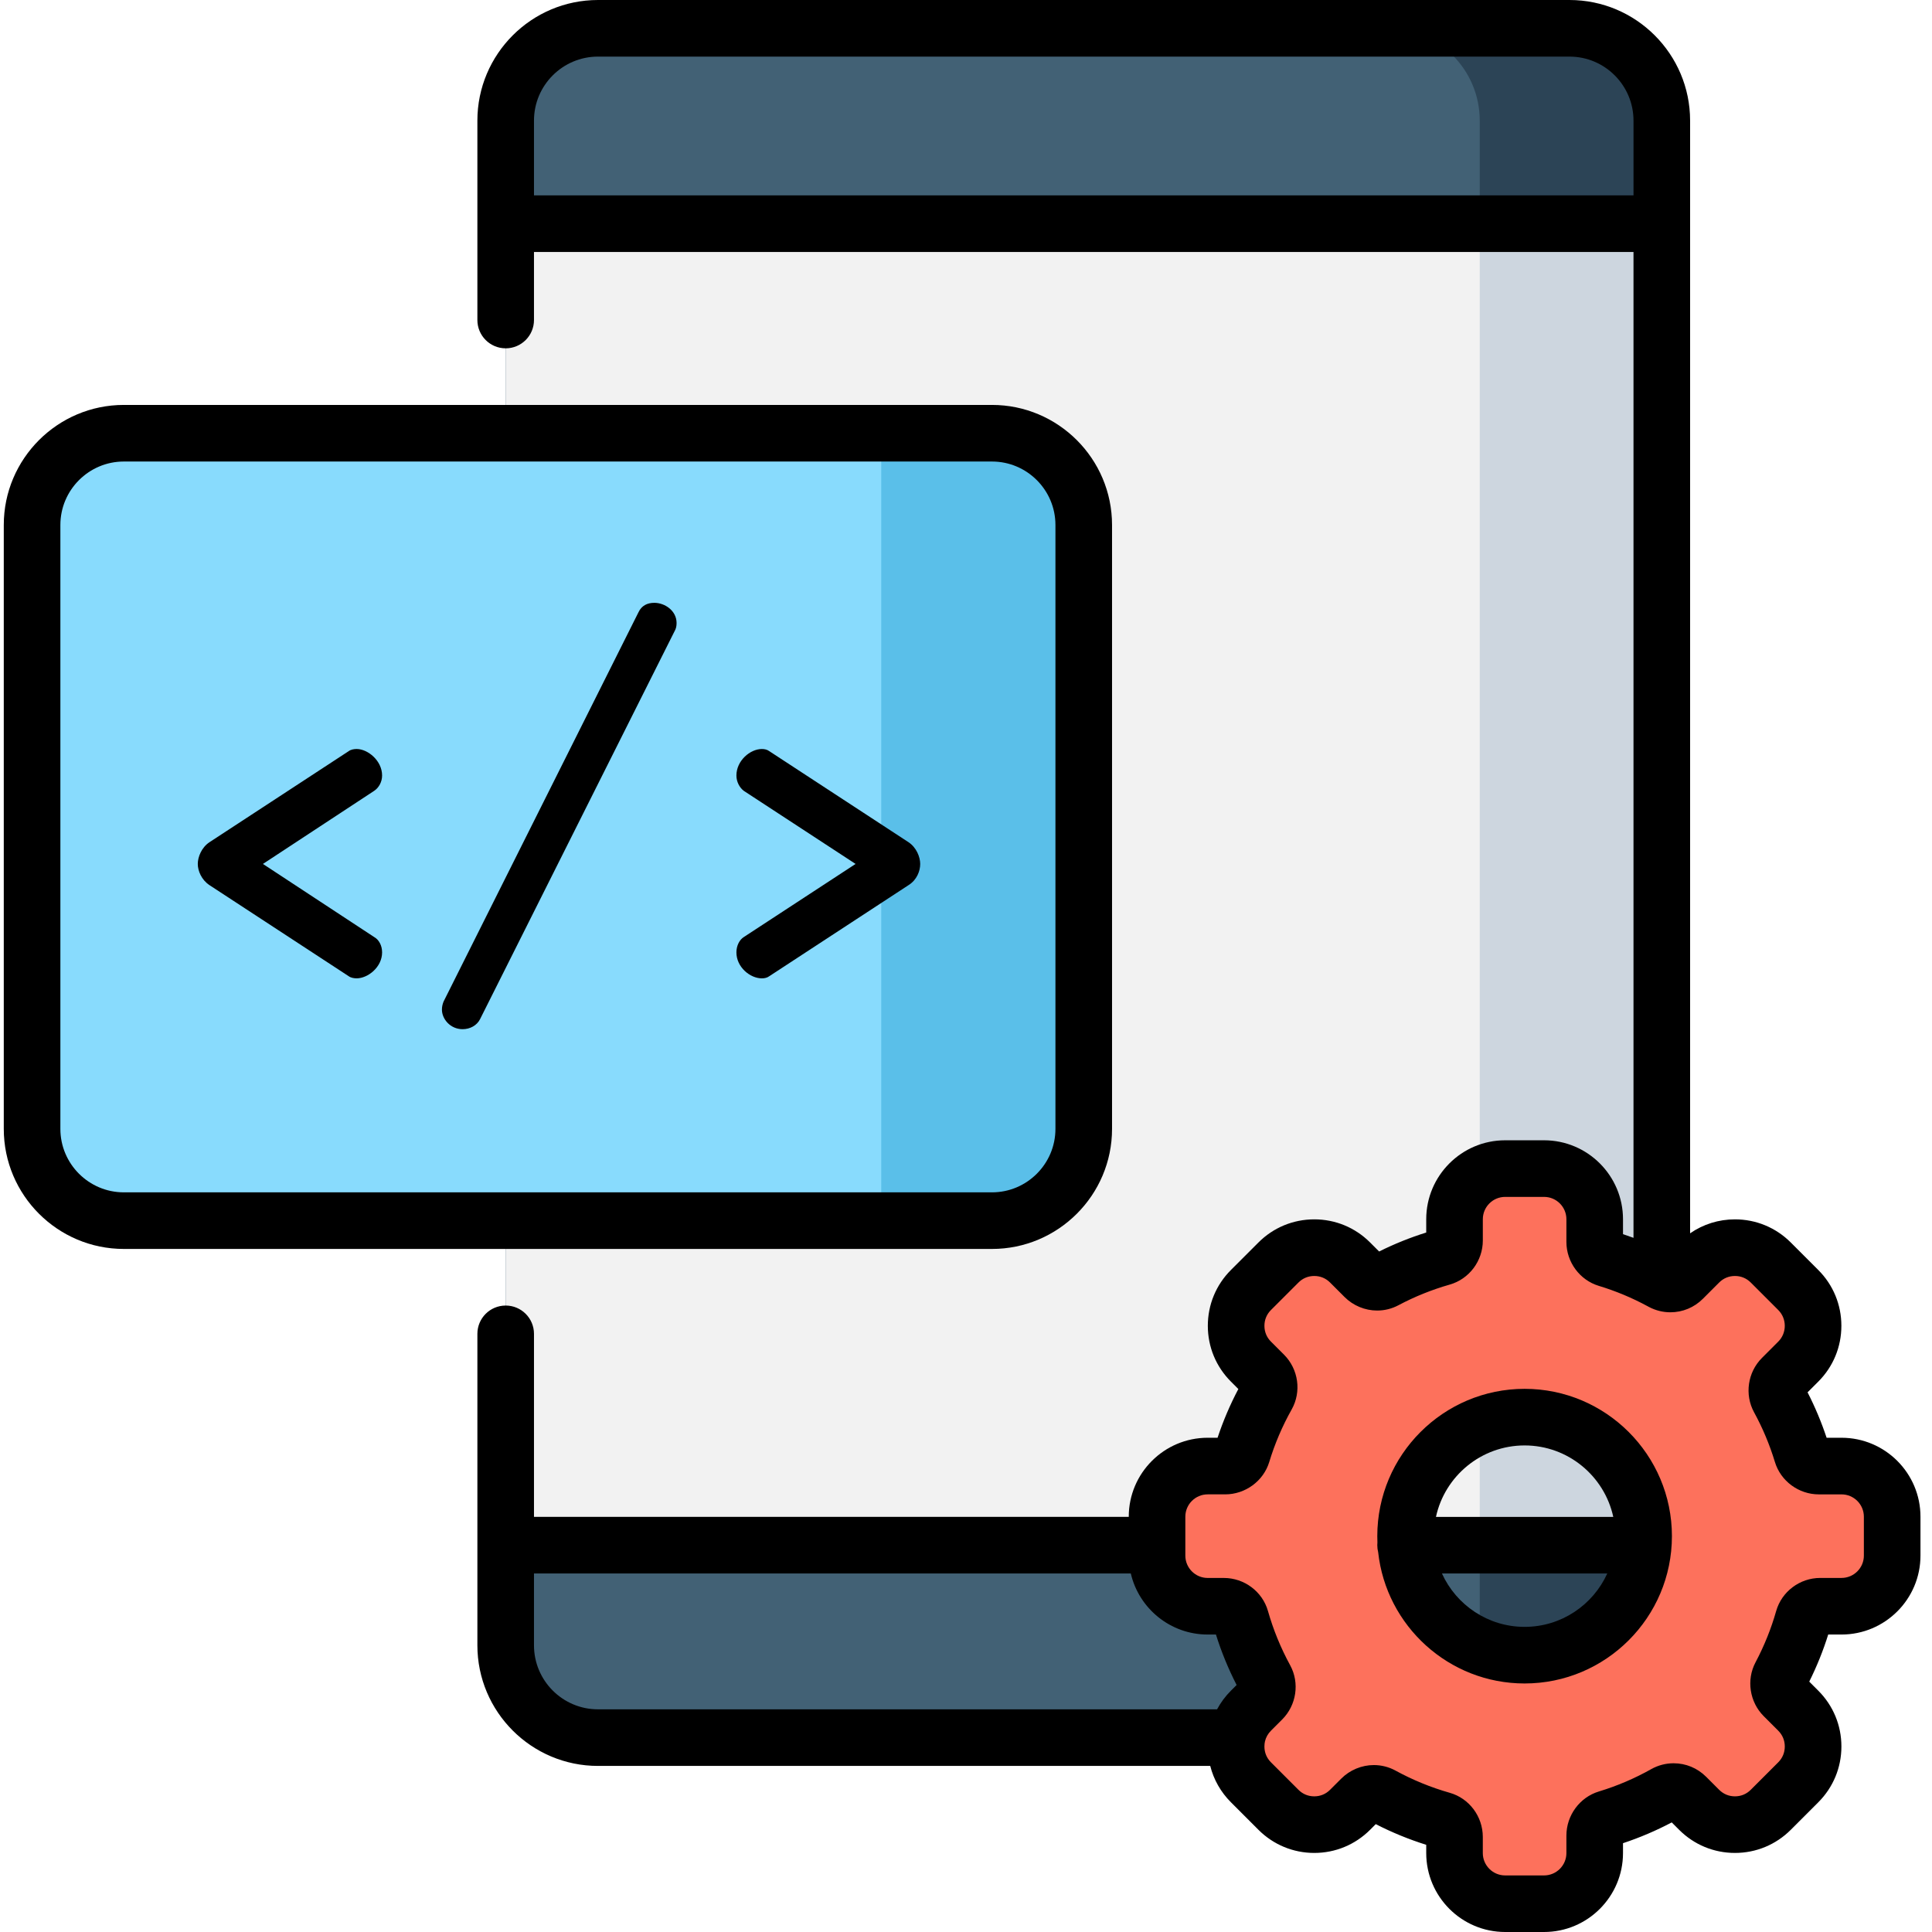
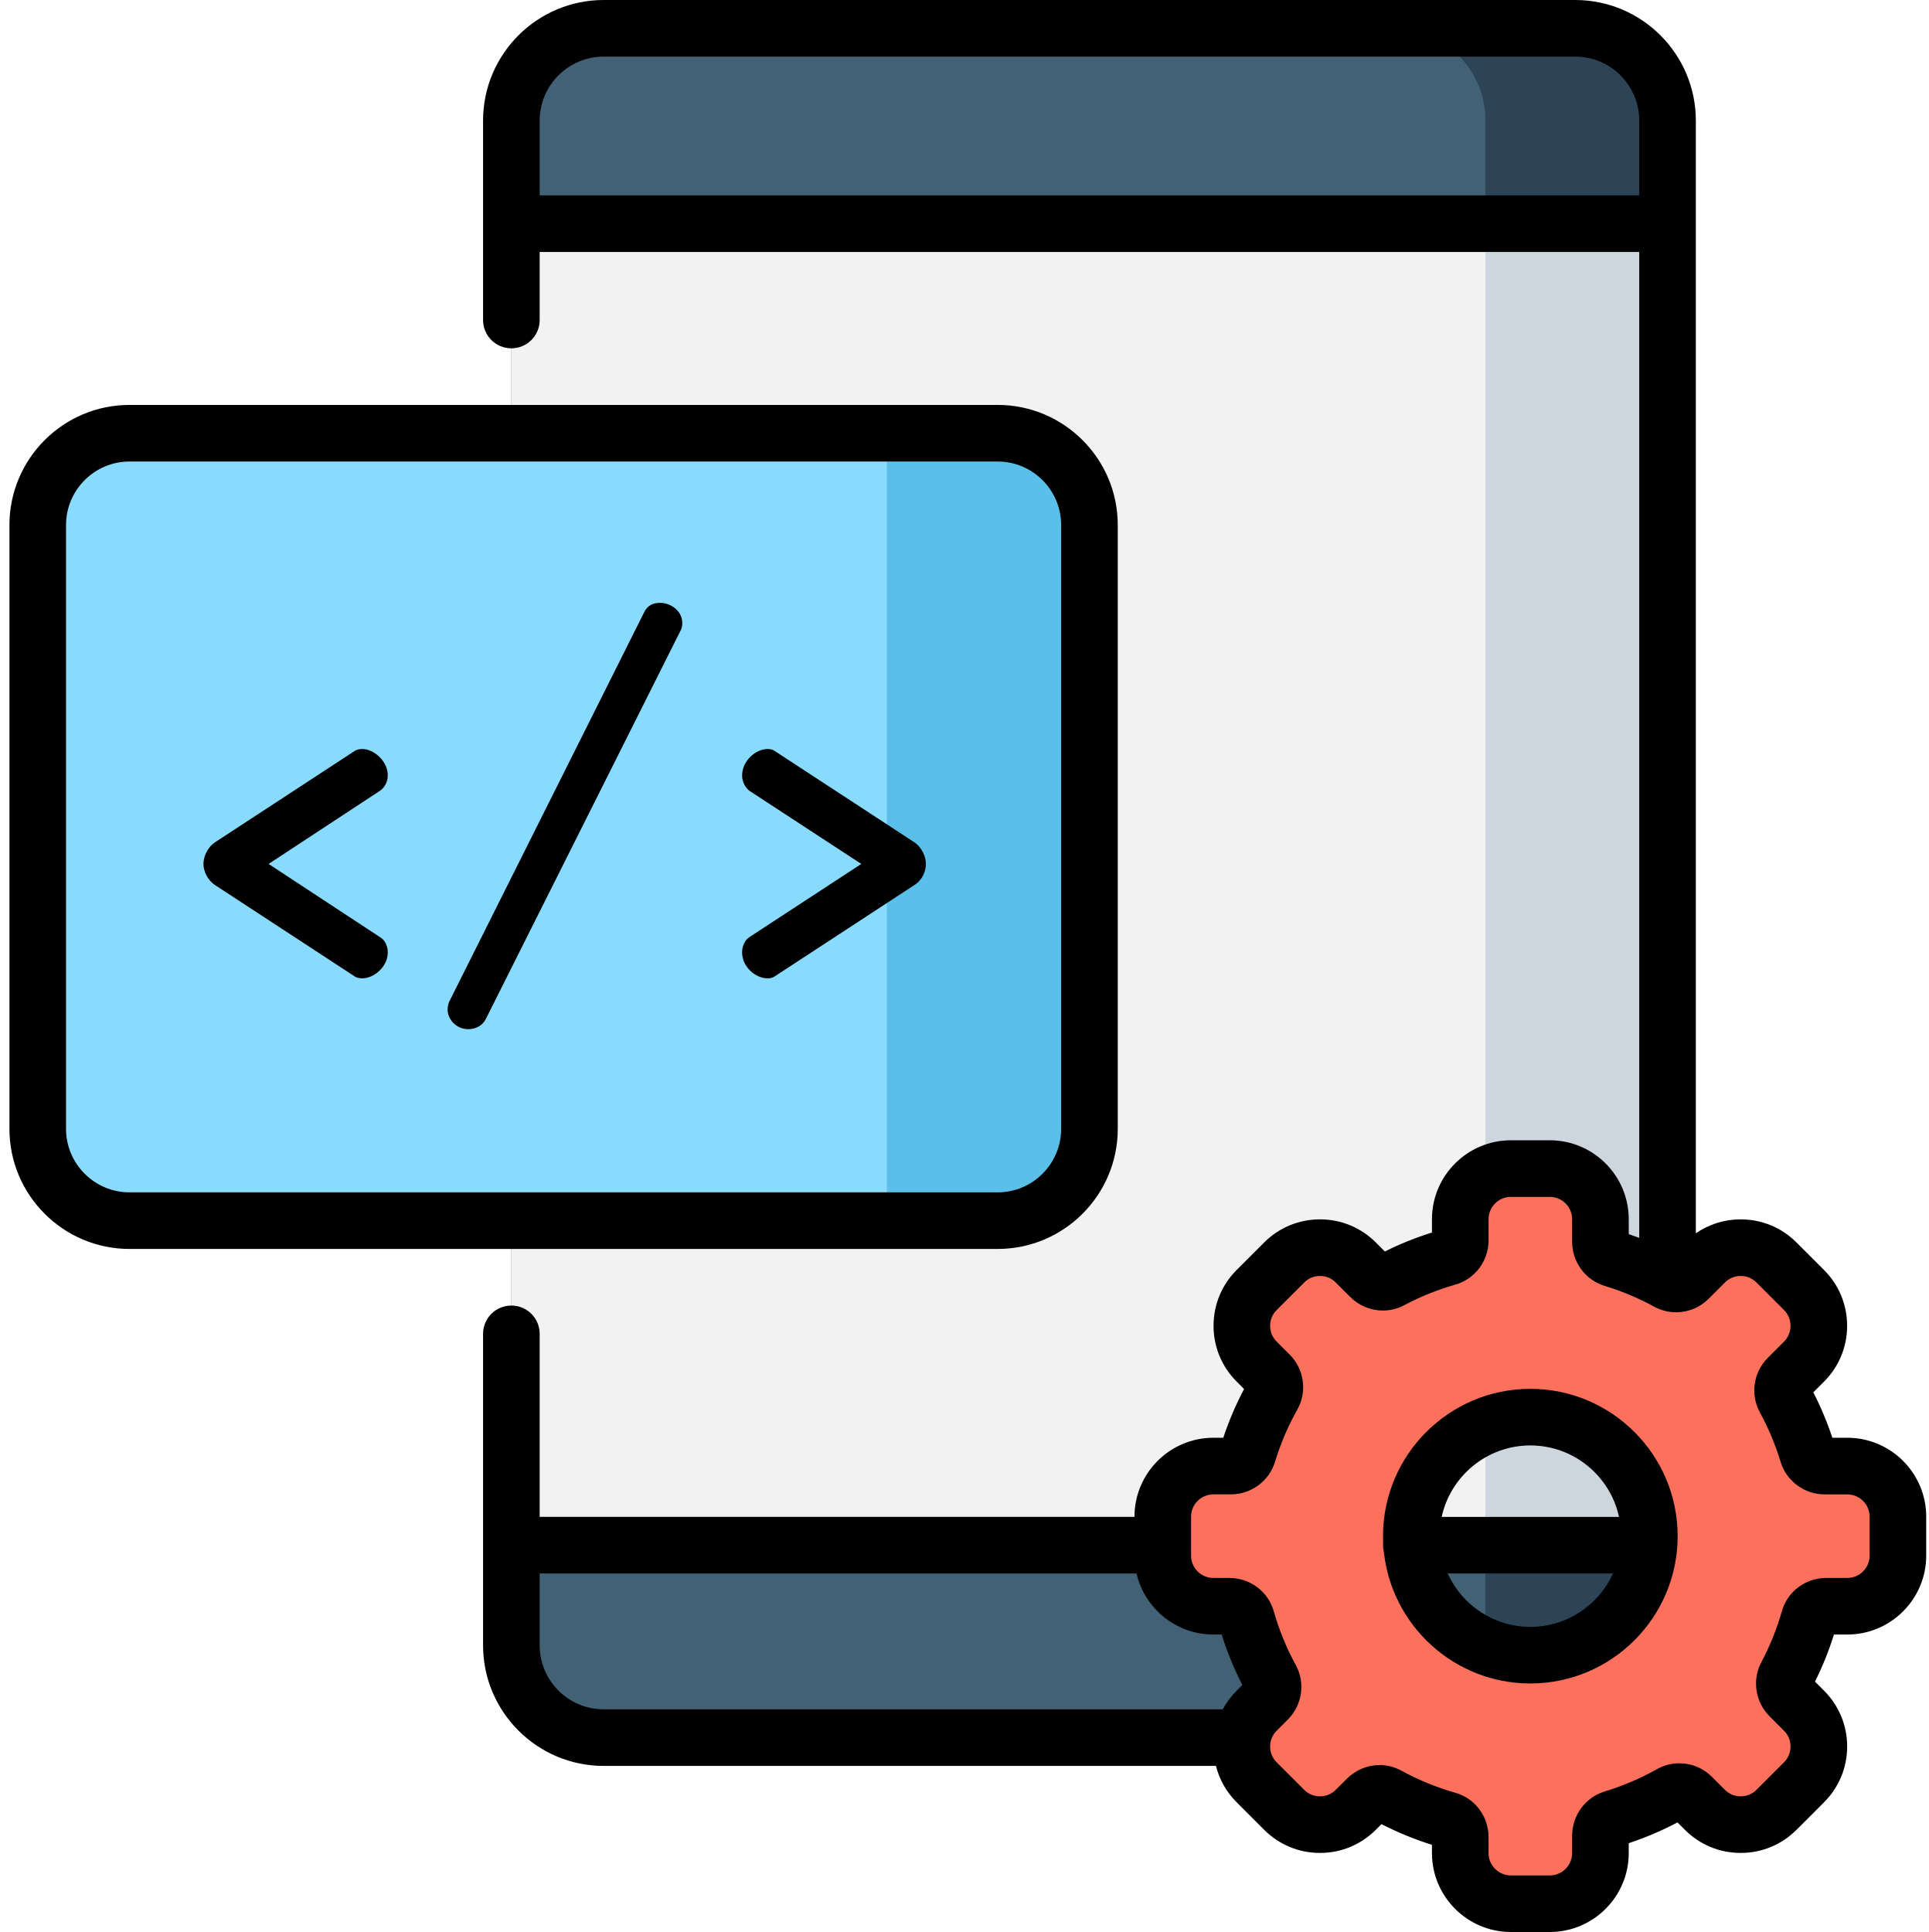
- <svg height="200" width="200" viewBox="0 0 511 512">
+ <svg viewBox="-2 0 511 512">
  <path d="m415.434 460.488h-257.461c-13.512 0-24.461-10.949-24.461-24.461v-404.066c0-13.508 10.949-24.461 24.461-24.461h257.461c13.508 0 24.461 10.953 24.461 24.461v404.066c0 13.512-10.953 24.461-24.461 24.461zm0 0" fill="#426175" />
  <path d="m415.434 7.5h-48.25c13.508 0 24.461 10.953 24.461 24.461v404.066c0 13.512-10.953 24.465-24.461 24.465h48.25c13.508 0 24.461-10.953 24.461-24.465v-404.066c0-13.508-10.953-24.461-24.461-24.461zm0 0" fill="#2c4456" />
  <path d="m133.512 59.281h306.383v350.211h-306.383zm0 0" fill="#f2f2f2" />
  <path d="m391.645 59.281h48.25v350.211h-48.25zm0 0" fill="#cdd6df" />
  <path d="m262.383 323.484h-230.062c-13.43 0-24.32-10.887-24.32-24.32v-160.035c0-13.434 10.891-24.32 24.32-24.32h230.062c13.43 0 24.32 10.887 24.32 24.32v160.035c0 13.434-10.891 24.32-24.32 24.32zm0 0" fill="#88dbfd" />
  <path d="m262.383 114.809h-29.348v208.676h29.348c13.43 0 24.32-10.887 24.32-24.32v-160.035c0-13.434-10.891-24.32-24.32-24.32zm0 0" fill="#5abfe9" />
  <path d="m55.004 223.199 36.914-24.145c.562-.422 1.402-.562 2.105-.562 2.945 0 6.738 3.09 6.738 7.02 0 1.684-.844 3.23-2.105 4.07l-29.477 19.371 29.477 19.371c1.262.699 2.105 2.246 2.105 4.07 0 3.93-3.793 6.875-6.738 6.875-.703 0-1.543-.141-2.105-.559l-36.914-24.145c-2.105-1.402-3.09-3.789-3.09-5.613s.984-4.352 3.09-5.754zm0 0" />
  <path d="m178.801 165.086c0 .844-.141 1.547-.562 2.246l-51.516 102.75c-.84 1.684-2.664 2.664-4.629 2.664-3.23 0-5.477-2.664-5.477-5.191 0-.703.141-1.402.422-2.105l51.652-103.168c.844-1.824 2.387-2.527 4.211-2.527 2.809 0 5.898 2.105 5.898 5.332zm0 0" />
  <path d="m240.277 234.566-36.918 24.145c-.562.422-1.262.562-1.965.562-3.09 0-6.738-2.949-6.738-6.879 0-1.824.844-3.367 1.965-4.07l29.617-19.371-29.617-19.367c-1.121-.844-1.965-2.387-1.965-4.07 0-3.934 3.648-7.02 6.738-7.02.703 0 1.402.141 1.965.562l36.918 24.141c2.105 1.406 3.086 3.934 3.086 5.758 0 1.82-.844 4.207-3.086 5.609zm0 0" />
  <path d="m398.383 504.5c-7.398 0-13.418-6.02-13.418-13.422v-4.273c0-2.09-1.363-3.934-3.312-4.488-5.52-1.566-10.875-3.758-15.918-6.516-.656-.359-1.398-.547-2.148-.547-1.234 0-2.441.504-3.32 1.383l-2.98 2.98c-2.535 2.531-5.906 3.93-9.488 3.93-3.586 0-6.953-1.398-9.488-3.934l-7.293-7.289c-2.531-2.535-3.93-5.902-3.93-9.488 0-3.586 1.398-6.953 3.93-9.488l2.98-2.98c1.457-1.457 1.801-3.707.832-5.473-2.754-5.043-4.945-10.398-6.516-15.914-.551-1.949-2.398-3.312-4.484-3.312h-4.277c-7.398 0-13.418-6.02-13.418-13.418v-10.312c0-7.398 6.02-13.418 13.418-13.418h4.641c2.066 0 3.918-1.344 4.5-3.262 1.621-5.348 3.832-10.535 6.578-15.414 1.008-1.789.68-4.07-.793-5.543l-3.461-3.461c-2.535-2.531-3.93-5.902-3.93-9.488 0-3.586 1.398-6.957 3.93-9.488l7.293-7.293c2.535-2.535 5.902-3.93 9.488-3.93s6.953 1.395 9.488 3.93l3.852 3.855c.879.875 2.086 1.375 3.316 1.375.75 0 1.465-.176 2.125-.527 4.785-2.539 9.848-4.578 15.055-6.059 1.961-.559 3.332-2.398 3.332-4.477v-5.633c0-7.402 6.02-13.422 13.418-13.422h10.312c7.398 0 13.418 6.02 13.418 13.422v6.023c0 2.039 1.336 3.871 3.25 4.449 5.051 1.531 9.961 3.59 14.602 6.121.672.371 1.434.562 2.199.562 1.246 0 2.422-.488 3.309-1.371l4.32-4.32c2.535-2.535 5.902-3.93 9.488-3.93s6.957 1.395 9.488 3.93l7.293 7.289c5.23 5.234 5.23 13.746 0 18.98l-4.32 4.32c-1.457 1.453-1.789 3.719-.812 5.508 2.535 4.641 4.594 9.551 6.121 14.598.582 1.914 2.41 3.254 4.453 3.254h6.023c7.398 0 13.418 6.02 13.418 13.418v10.309c0 7.402-6.02 13.422-13.418 13.422h-5.633c-2.078 0-3.918 1.367-4.477 3.328-1.48 5.207-3.52 10.27-6.059 15.059-.938 1.766-.586 4 .852 5.438l3.852 3.855c2.535 2.535 3.93 5.902 3.93 9.488 0 3.586-1.395 6.953-3.93 9.488l-7.293 7.289c-2.531 2.535-5.902 3.934-9.488 3.934s-6.953-1.398-9.488-3.934l-3.457-3.457c-.891-.887-2.066-1.375-3.316-1.375-.781 0-1.551.199-2.23.582-4.879 2.742-10.066 4.957-15.41 6.578-1.922.582-3.266 2.434-3.266 4.5v4.637c0 7.402-6.02 13.422-13.418 13.422zm5.156-128.949c-17.395 0-31.543 14.148-31.543 31.543 0 17.391 14.148 31.543 31.543 31.543 17.391 0 31.539-14.152 31.539-31.543s-14.148-31.543-31.539-31.543zm0 0" fill="#fd715c" />
  <path d="m294.203 299.164v-160.035c0-17.547-14.277-31.82-31.82-31.82h-230.062c-17.547 0-31.82 14.273-31.82 31.82v160.035c0 17.547 14.273 31.82 31.82 31.82h230.062c17.543 0 31.82-14.273 31.82-31.82zm-278.703 0v-160.035c0-9.273 7.547-16.82 16.82-16.82h230.062c9.273 0 16.82 7.547 16.82 16.82v160.035c0 9.273-7.547 16.82-16.82 16.82h-230.062c-9.273 0-16.82-7.547-16.82-16.82zm0 0" />
  <path d="m403.539 368.055c-21.527 0-39.043 17.512-39.043 39.039 0 .559.012 1.113.035 1.664-.02.242-.035.484-.035.734 0 .637.082 1.258.23 1.848 2.125 19.539 18.719 34.797 38.812 34.797 21.527 0 39.039-17.516 39.039-39.043s-17.512-39.039-39.039-39.039zm0 15c11.504 0 21.148 8.125 23.496 18.938h-46.992c2.348-10.816 11.988-18.938 23.496-18.938zm0 48.082c-9.73 0-18.129-5.812-21.91-14.148h43.816c-3.777 8.336-12.176 14.148-21.906 14.148zm0 0" />
  <path d="m487.523 381.02h-3.953c-1.367-4.125-3.059-8.16-5.047-12.035l2.84-2.84c3.945-3.945 6.121-9.199 6.121-14.793 0-5.59-2.172-10.844-6.121-14.793l-7.289-7.289c-3.953-3.949-9.207-6.129-14.793-6.129-4.309 0-8.418 1.297-11.887 3.699v-294.879c0-17.621-14.336-31.961-31.961-31.961h-257.461c-17.625 0-31.961 14.34-31.961 31.961v52.848c0 4.141 3.355 7.5 7.5 7.5 4.141 0 7.5-3.359 7.5-7.5v-18.031h291.383v261.262c-.922-.344-1.848-.668-2.781-.977v-3.953c0-11.539-9.383-20.922-20.918-20.922h-10.312c-11.535 0-20.918 9.383-20.918 20.922v3.523c-4.285 1.34-8.465 3.023-12.484 5.027l-2.391-2.391c-3.949-3.953-9.203-6.129-14.793-6.129-5.586 0-10.844 2.176-14.793 6.129l-7.289 7.285c-3.953 3.953-6.129 9.207-6.129 14.797 0 5.59 2.176 10.84 6.129 14.793l1.961 1.961c-2.191 4.145-4.035 8.473-5.508 12.914h-2.617c-11.535 0-20.918 9.383-20.918 20.918v.051h-157.621v-48.504c0-4.145-3.359-7.5-7.5-7.5-4.145 0-7.5 3.355-7.5 7.5v82.543c0 17.625 14.336 31.961 31.961 31.961h162.25c.914 3.617 2.785 6.934 5.492 9.637l7.289 7.293c3.953 3.949 9.207 6.129 14.793 6.129s10.84-2.18 14.793-6.129l1.5-1.504c4.293 2.203 8.773 4.039 13.375 5.48v2.184c0 11.535 9.383 20.922 20.918 20.922h10.312c11.535 0 20.918-9.387 20.918-20.922v-2.613c4.441-1.473 8.773-3.32 12.914-5.508l1.961 1.961c3.953 3.953 9.203 6.129 14.793 6.129 5.586 0 10.84-2.176 14.793-6.129l7.289-7.289c3.953-3.953 6.129-9.207 6.129-14.793 0-5.586-2.176-10.84-6.129-14.793l-2.395-2.395c2.004-4.016 3.688-8.195 5.027-12.48h3.527c11.535 0 20.922-9.383 20.922-20.918v-10.312c0-11.535-9.387-20.918-20.922-20.918zm-346.512-329.242v-19.816c0-9.352 7.605-16.961 16.961-16.961h257.461c9.352 0 16.961 7.609 16.961 16.961v19.816zm0 384.25v-19.039h158.164c2.152 9.262 10.473 16.18 20.375 16.18h2.188c1.438 4.602 3.277 9.082 5.48 13.375l-1.504 1.5c-1.484 1.48-2.715 3.148-3.68 4.945h-164.062c-9.355 0-16.961-7.605-16.961-16.961zm352.434-23.777c0 3.266-2.656 5.918-5.922 5.918h-5.633c-5.414 0-10.219 3.609-11.688 8.777-1.336 4.699-3.18 9.273-5.473 13.594-2.465 4.648-1.574 10.512 2.172 14.258l3.852 3.852c1.137 1.137 1.734 2.586 1.734 4.188 0 1.605-.598 3.055-1.73 4.188l-7.289 7.289c-1.137 1.137-2.586 1.734-4.188 1.734-1.605 0-3.055-.602-4.188-1.734l-3.461-3.461c-2.305-2.301-5.363-3.57-8.617-3.57-2.062 0-4.105.535-5.902 1.543-4.406 2.48-9.09 4.48-13.914 5.941-5.055 1.531-8.586 6.332-8.586 11.676v4.641c0 3.266-2.656 5.922-5.922 5.922h-10.309c-3.266 0-5.922-2.656-5.922-5.922v-4.277c0-5.426-3.602-10.238-8.762-11.699-4.98-1.414-9.812-3.395-14.371-5.883-1.754-.961-3.738-1.465-5.742-1.465-3.207 0-6.352 1.305-8.625 3.578l-2.98 2.977c-1.133 1.137-2.582 1.734-4.188 1.734-1.602 0-3.051-.598-4.184-1.73l-7.293-7.293c-1.133-1.133-1.73-2.582-1.73-4.184 0-.258.016-.512.043-.762.043-.191.078-.387.102-.586.242-1.066.781-2.031 1.586-2.84l2.98-2.98c3.793-3.793 4.66-9.703 2.109-14.371-2.484-4.555-4.465-9.387-5.879-14.363-1.465-5.16-6.273-8.766-11.703-8.766h-4.273c-3.266 0-5.922-2.656-5.922-5.922v-10.309c0-3.266 2.656-5.922 5.922-5.922h4.637c5.344 0 10.148-3.531 11.68-8.586 1.461-4.824 3.461-9.508 5.938-13.91 2.648-4.707 1.812-10.68-2.027-14.527l-3.461-3.457c-1.133-1.133-1.73-2.582-1.73-4.184 0-1.605.598-3.055 1.73-4.188l7.293-7.289c1.133-1.137 2.582-1.734 4.188-1.734 1.602 0 3.051.598 4.184 1.734l3.855 3.852c2.27 2.27 5.41 3.574 8.617 3.574 1.988 0 3.891-.473 5.641-1.402 4.316-2.293 8.891-4.133 13.59-5.473 5.168-1.469 8.781-6.273 8.781-11.688v-5.633c0-3.266 2.652-5.922 5.918-5.922h10.312c3.266 0 5.918 2.656 5.918 5.922v6.023c0 5.316 3.527 10.098 8.574 11.629 4.48 1.355 8.84 3.176 12.957 5.406.125.07.254.141.383.207 1.734.91 3.676 1.395 5.633 1.395 3.25 0 6.309-1.27 8.613-3.57l4.32-4.32c1.137-1.137 2.582-1.734 4.188-1.734s3.051.602 4.188 1.734l7.289 7.289c1.113 1.113 1.727 2.602 1.727 4.188 0 1.586-.613 3.07-1.727 4.184l-4.32 4.324c-3.793 3.793-4.652 9.719-2.09 14.406 2.285 4.188 4.145 8.621 5.523 13.176 1.531 5.051 6.312 8.578 11.629 8.578h6.023c3.266 0 5.922 2.656 5.922 5.918zm0 0" />
</svg>
